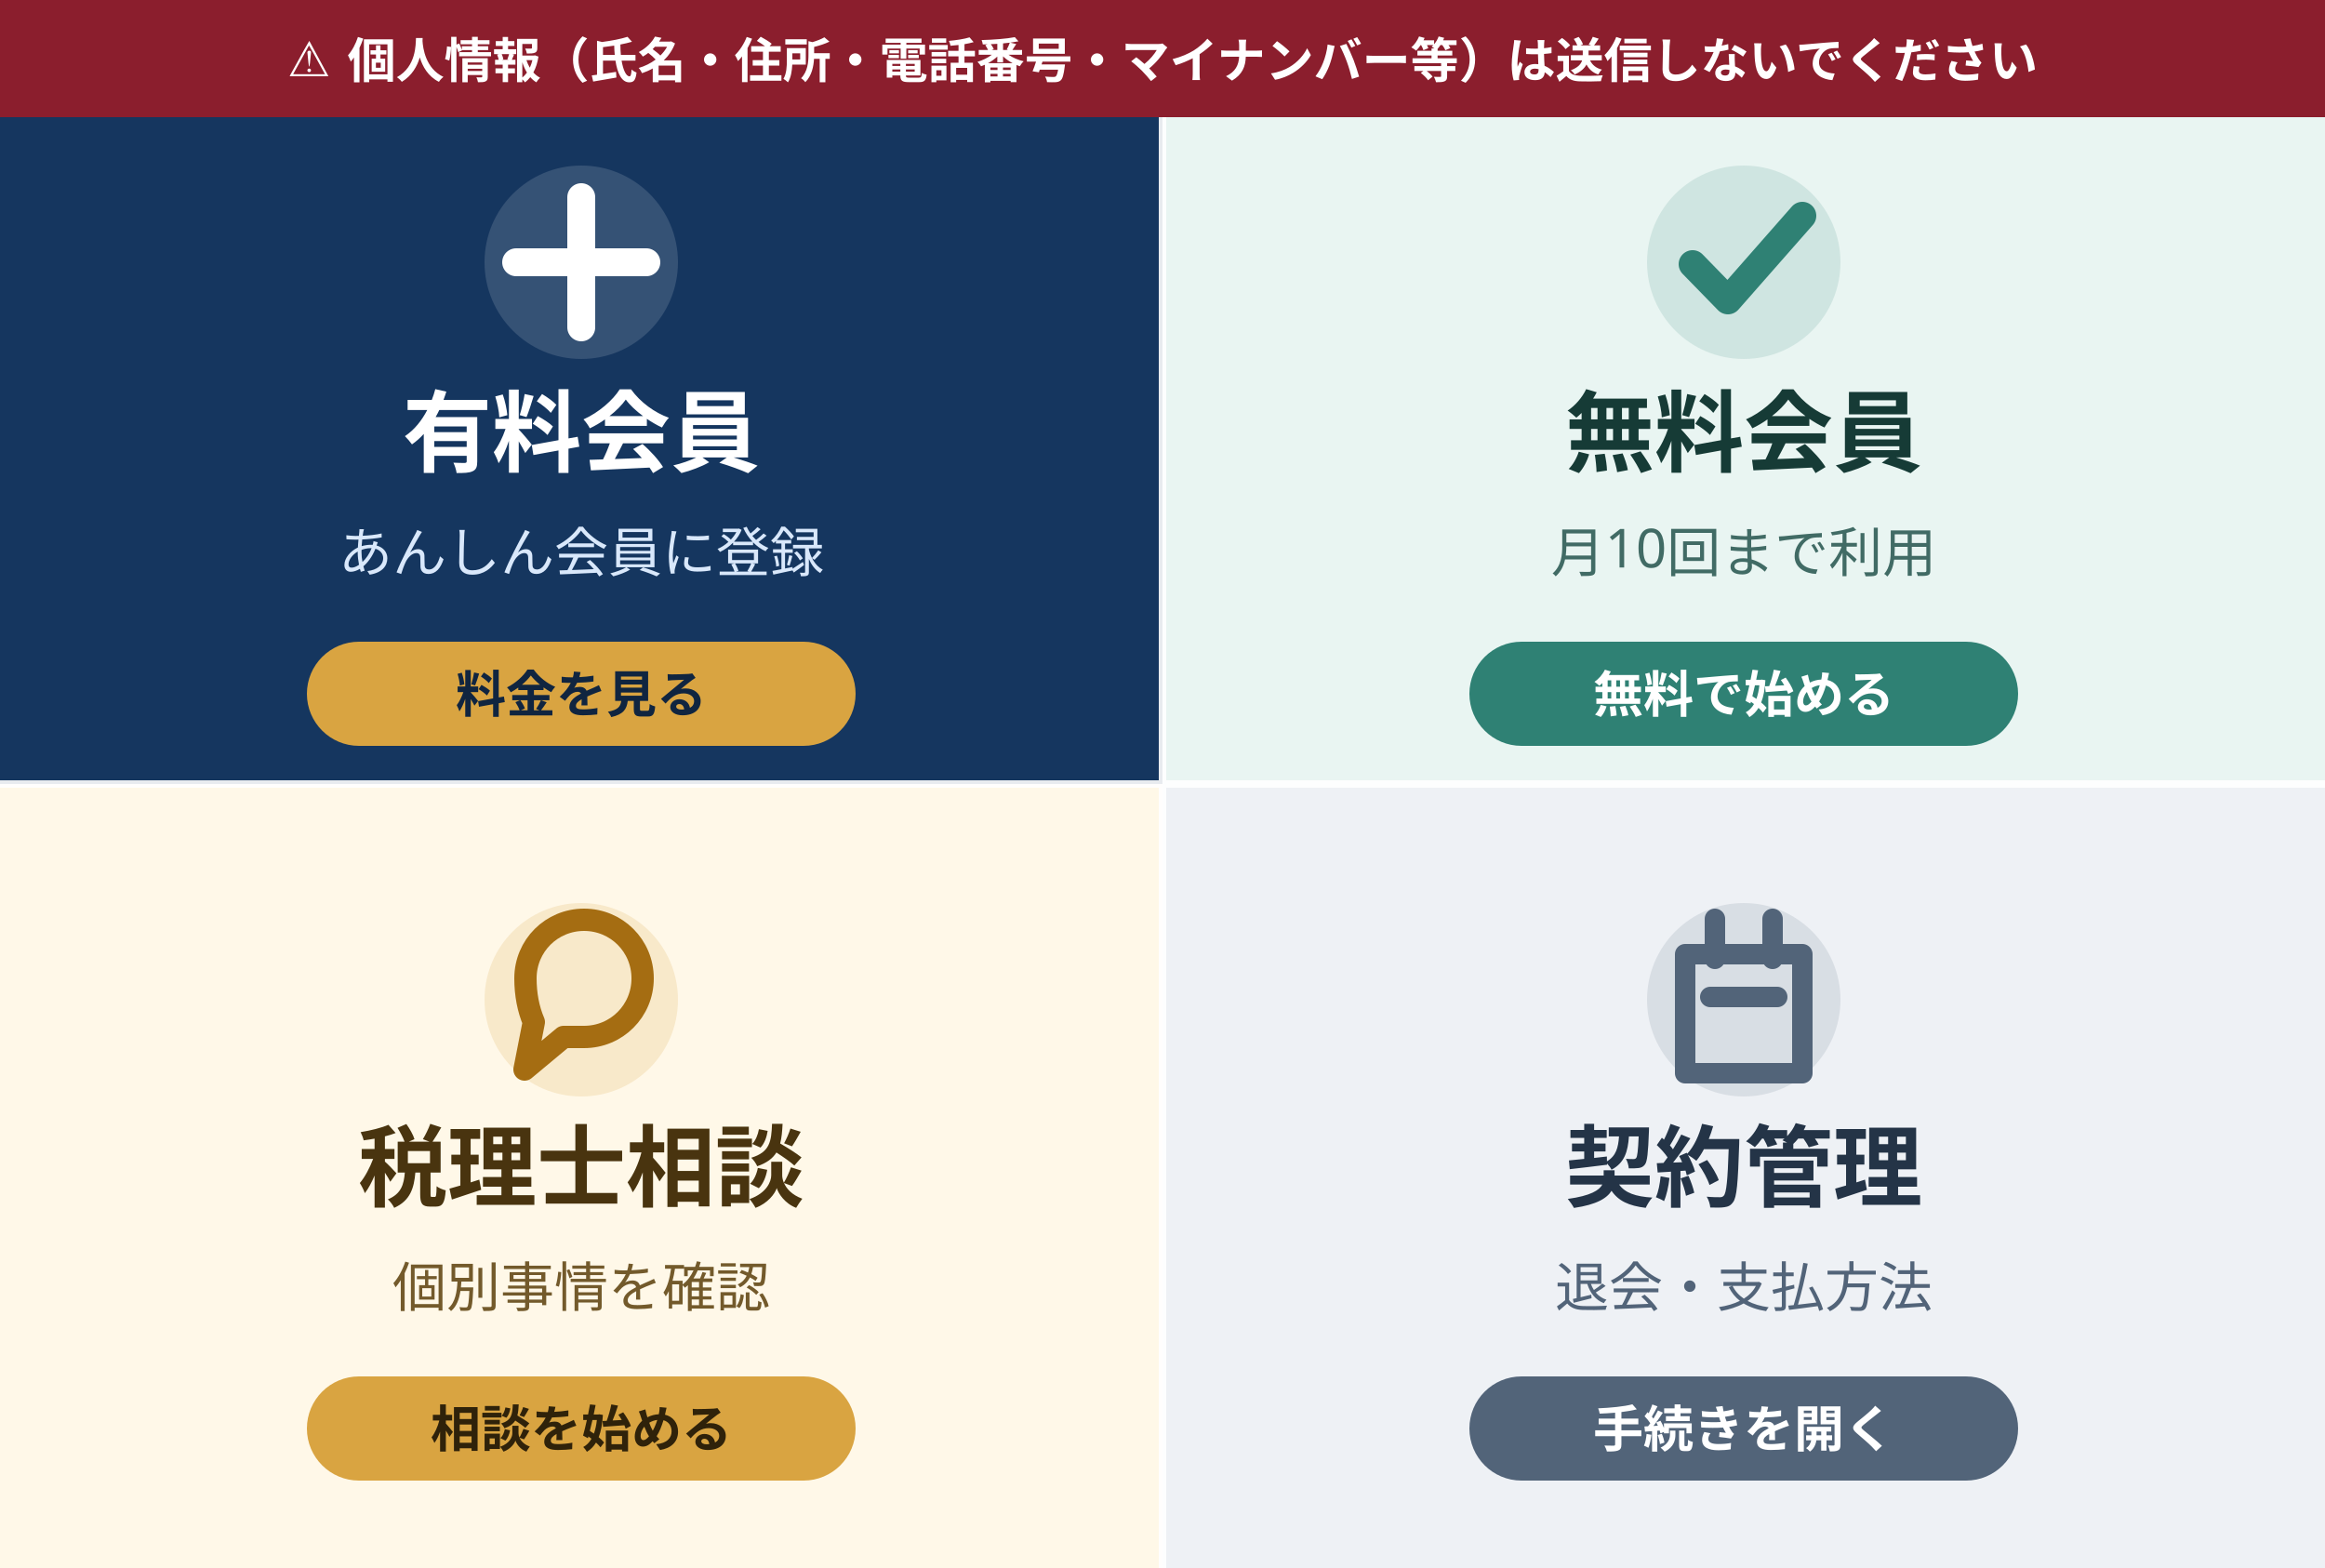
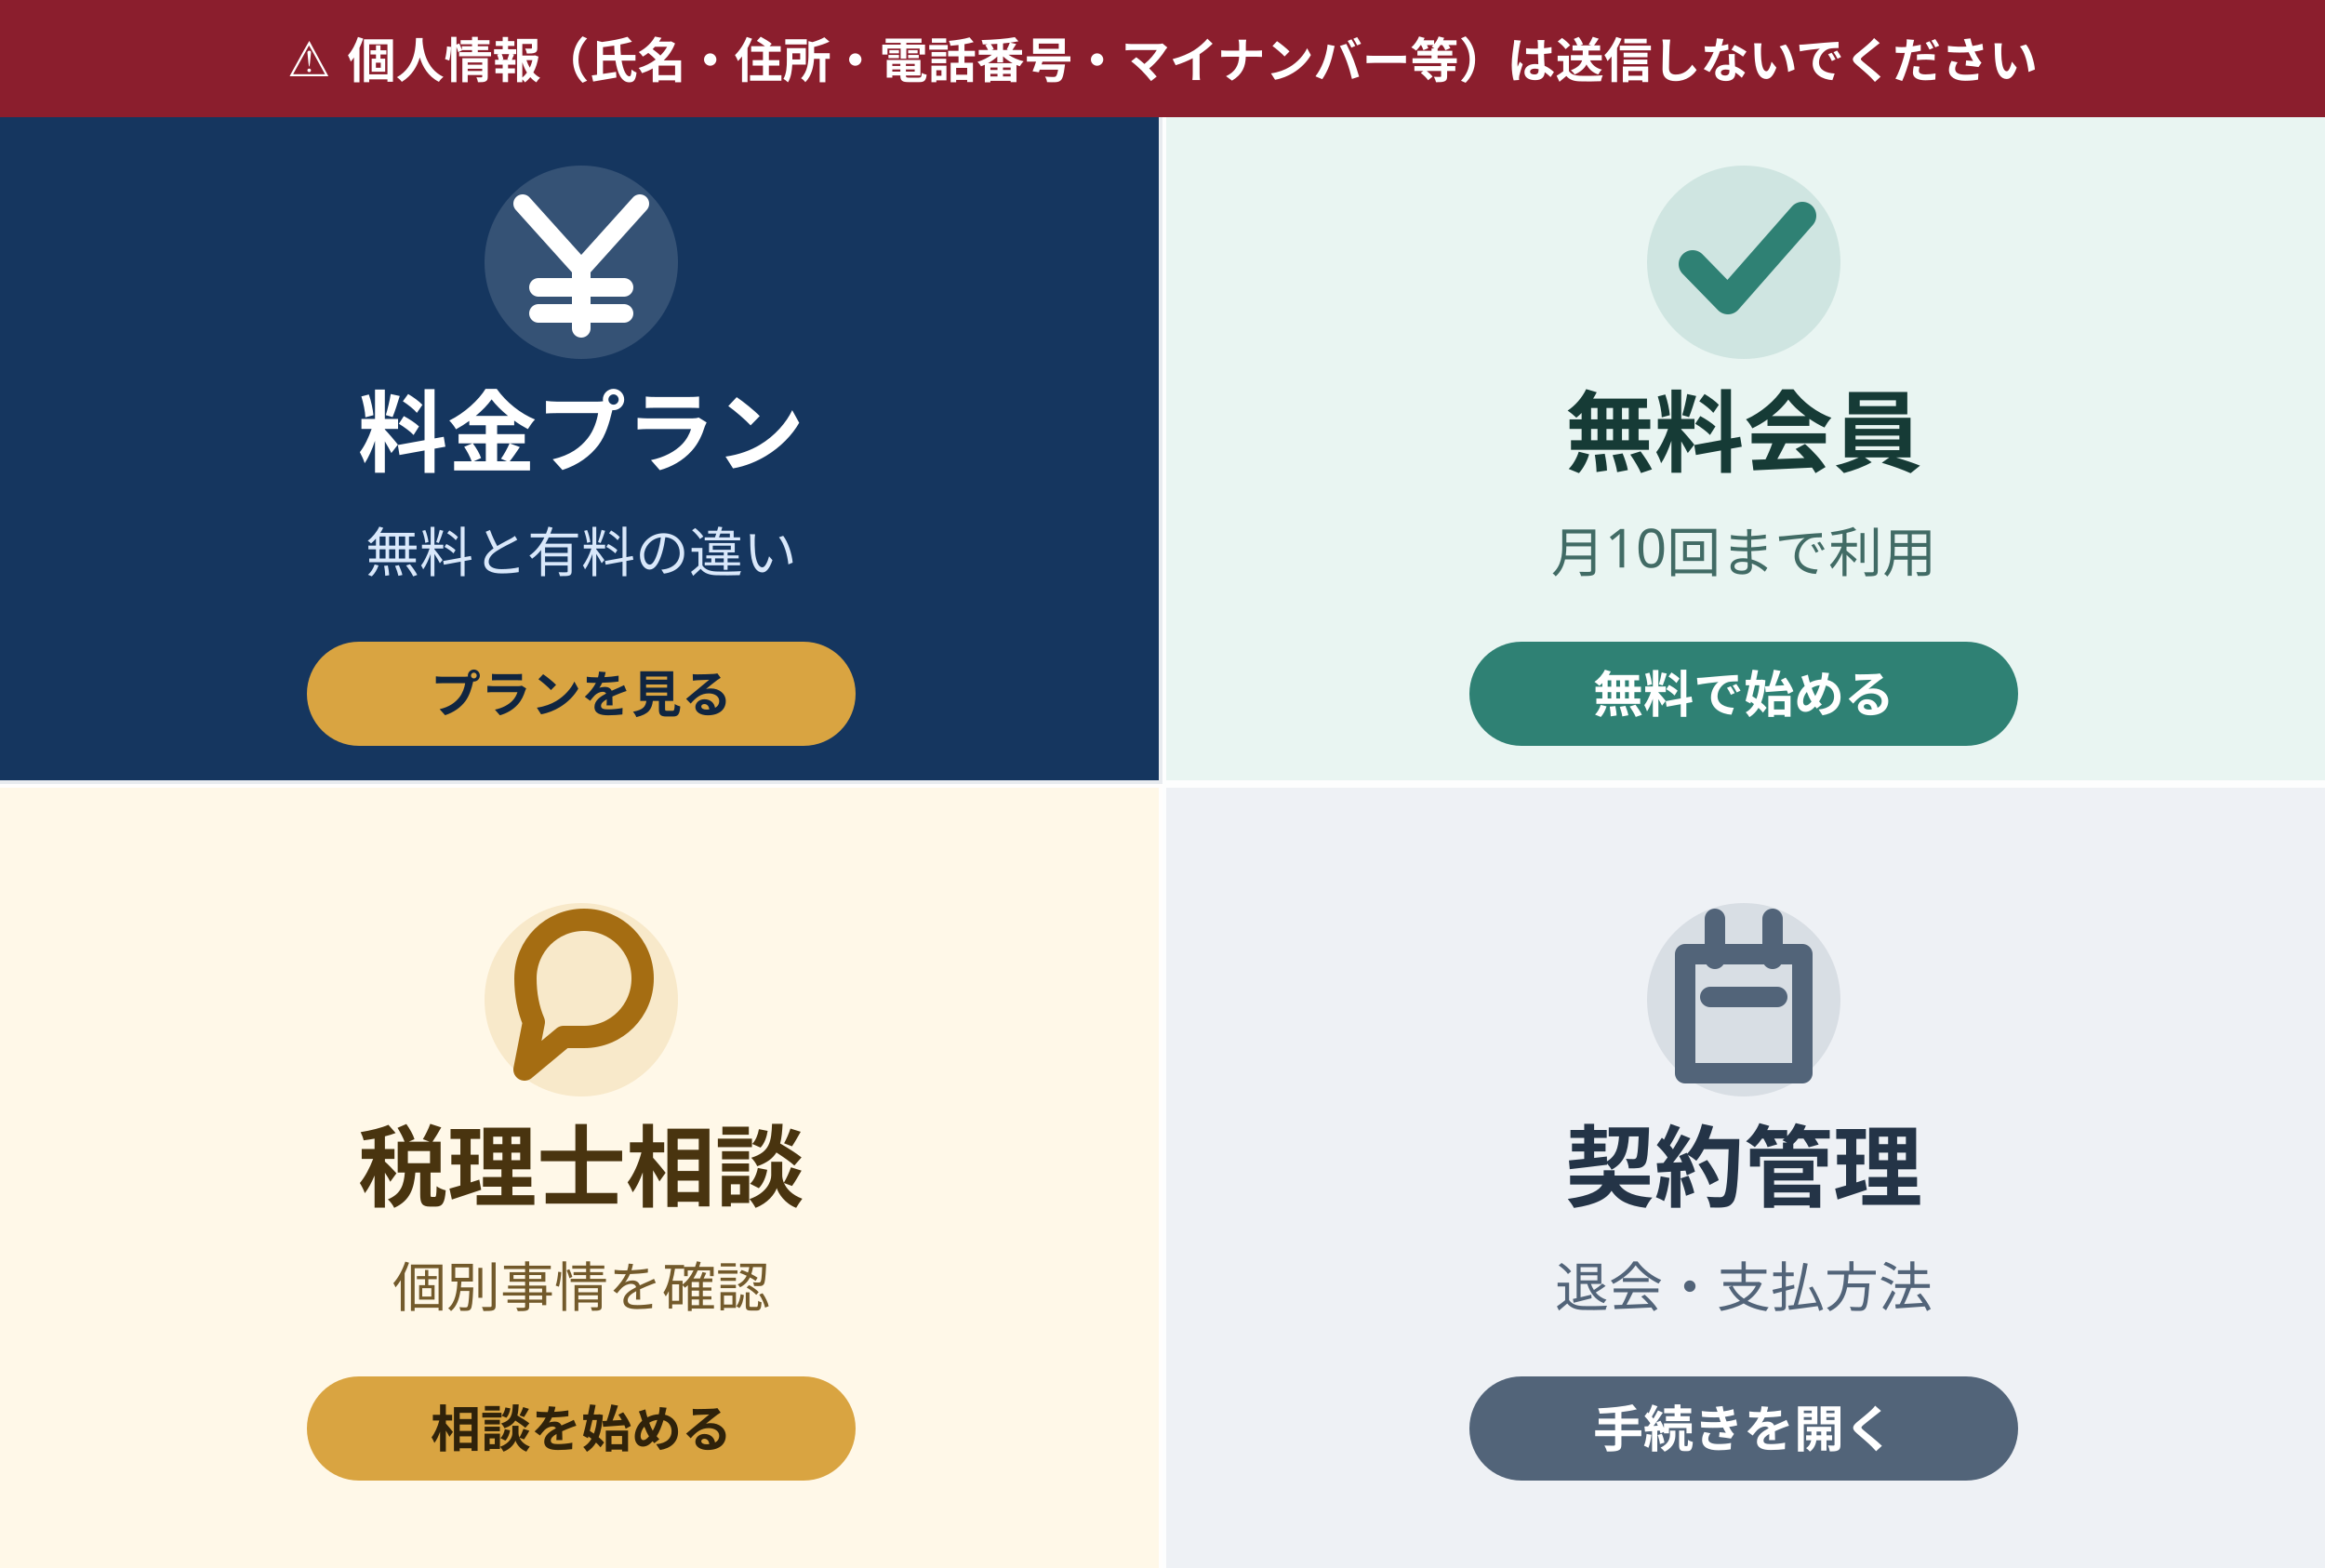
<svg xmlns="http://www.w3.org/2000/svg" width="2500" height="1686" viewBox="0 0 2500 1686">
  <rect width="2500" height="1686" fill="#f5f7fa" />
  <g font-family="'Yu Gothic', 'Meiryo', sans-serif" text-anchor="middle">
    <rect x="0" y="0" width="1250" height="843" fill="#15365f" />
    <circle cx="625" cy="282" r="104" fill="#ffffff" opacity="0.14" />
-     <path d="M555 282h140M625 212v140" stroke="#ffffff" stroke-width="30" stroke-linecap="round" />
-     <text x="625" y="500" fill="#ffffff" font-size="96" font-weight="700">有料会員</text>
-     <text x="625" y="615" fill="#d9e8fb" font-size="58">あんしん会員に登録</text>
+     <path d="M562 219l63 70 63-70M625 289v64M579 309h92M579 337h92" fill="none" stroke="#ffffff" stroke-width="20" stroke-linecap="round" stroke-linejoin="round" />
+     <text x="625" y="500" fill="#ffffff" font-size="96" font-weight="700">料金プラン</text>
+     <text x="625" y="615" fill="#d9e8fb" font-size="58">無料と有料の違い</text>
    <rect x="330" y="690" width="590" height="112" rx="56" fill="#d9a441" />
-     <text x="625" y="766" fill="#102540" font-size="54" font-weight="700">料金を見る</text>
+     <text x="625" y="766" fill="#102540" font-size="54" font-weight="700">プランを見る</text>
    <rect x="1250" y="0" width="1250" height="843" fill="#e9f5f2" />
    <circle cx="1875" cy="282" r="104" fill="#2f8174" opacity="0.14" />
    <path d="M1820 284l38 39 80-91" fill="none" stroke="#2f8174" stroke-width="30" stroke-linecap="round" stroke-linejoin="round" />
    <text x="1875" y="500" fill="#163b36" font-size="96" font-weight="700">無料会員</text>
    <text x="1875" y="615" fill="#416b65" font-size="58">月10回まで利用</text>
    <rect x="1580" y="690" width="590" height="112" rx="56" fill="#2f8174" />
    <text x="1875" y="766" fill="#ffffff" font-size="54" font-weight="700">無料で始める</text>
    <rect x="0" y="843" width="1250" height="843" fill="#fff8e8" />
    <circle cx="625" cy="1075" r="104" fill="#d9a441" opacity="0.18" />
    <path d="M565 1052c0-35 28-63 63-63s63 28 63 63-28 63-63 63h-22l-42 35 10-51c-6-14-9-30-9-47z" fill="none" stroke="#a56d12" stroke-width="24" stroke-linejoin="round" />
    <text x="625" y="1290" fill="#49340f" font-size="96" font-weight="700">税理士相談</text>
    <text x="625" y="1405" fill="#735a2b" font-size="58">個別事情を確認</text>
    <rect x="330" y="1480" width="590" height="112" rx="56" fill="#d9a441" />
    <text x="625" y="1556" fill="#2f220a" font-size="54" font-weight="700">相談を始める</text>
    <rect x="1250" y="843" width="1250" height="843" fill="#eef1f5" />
    <circle cx="1875" cy="1075" r="104" fill="#526479" opacity="0.14" />
    <path d="M1812 1026h126v128h-126zM1844 988v43M1906 988v43M1839 1072h72" fill="none" stroke="#526479" stroke-width="22" stroke-linecap="round" stroke-linejoin="round" />
    <text x="1875" y="1290" fill="#243447" font-size="96" font-weight="700">契約管理</text>
    <text x="1875" y="1405" fill="#526479" font-size="58">退会・支払方法</text>
    <rect x="1580" y="1480" width="590" height="112" rx="56" fill="#526479" />
    <text x="1875" y="1556" fill="#ffffff" font-size="54" font-weight="700">手続きを開く</text>
  </g>
  <g font-family="'Yu Gothic', 'Meiryo', sans-serif" text-anchor="middle">
    <rect x="0" y="0" width="2500" height="126" fill="#8b1e2d" />
    <text x="1250" y="82" fill="#ffffff" font-size="52" font-weight="700">⚠ 個人情報（氏名・住所・電話番号・マイナンバー等）は送信しないでください</text>
  </g>
  <g stroke="#ffffff" stroke-width="8" opacity="0.9">
    <line x1="1250" y1="126" x2="1250" y2="1686" />
    <line x1="0" y1="843" x2="2500" y2="843" />
  </g>
</svg>
